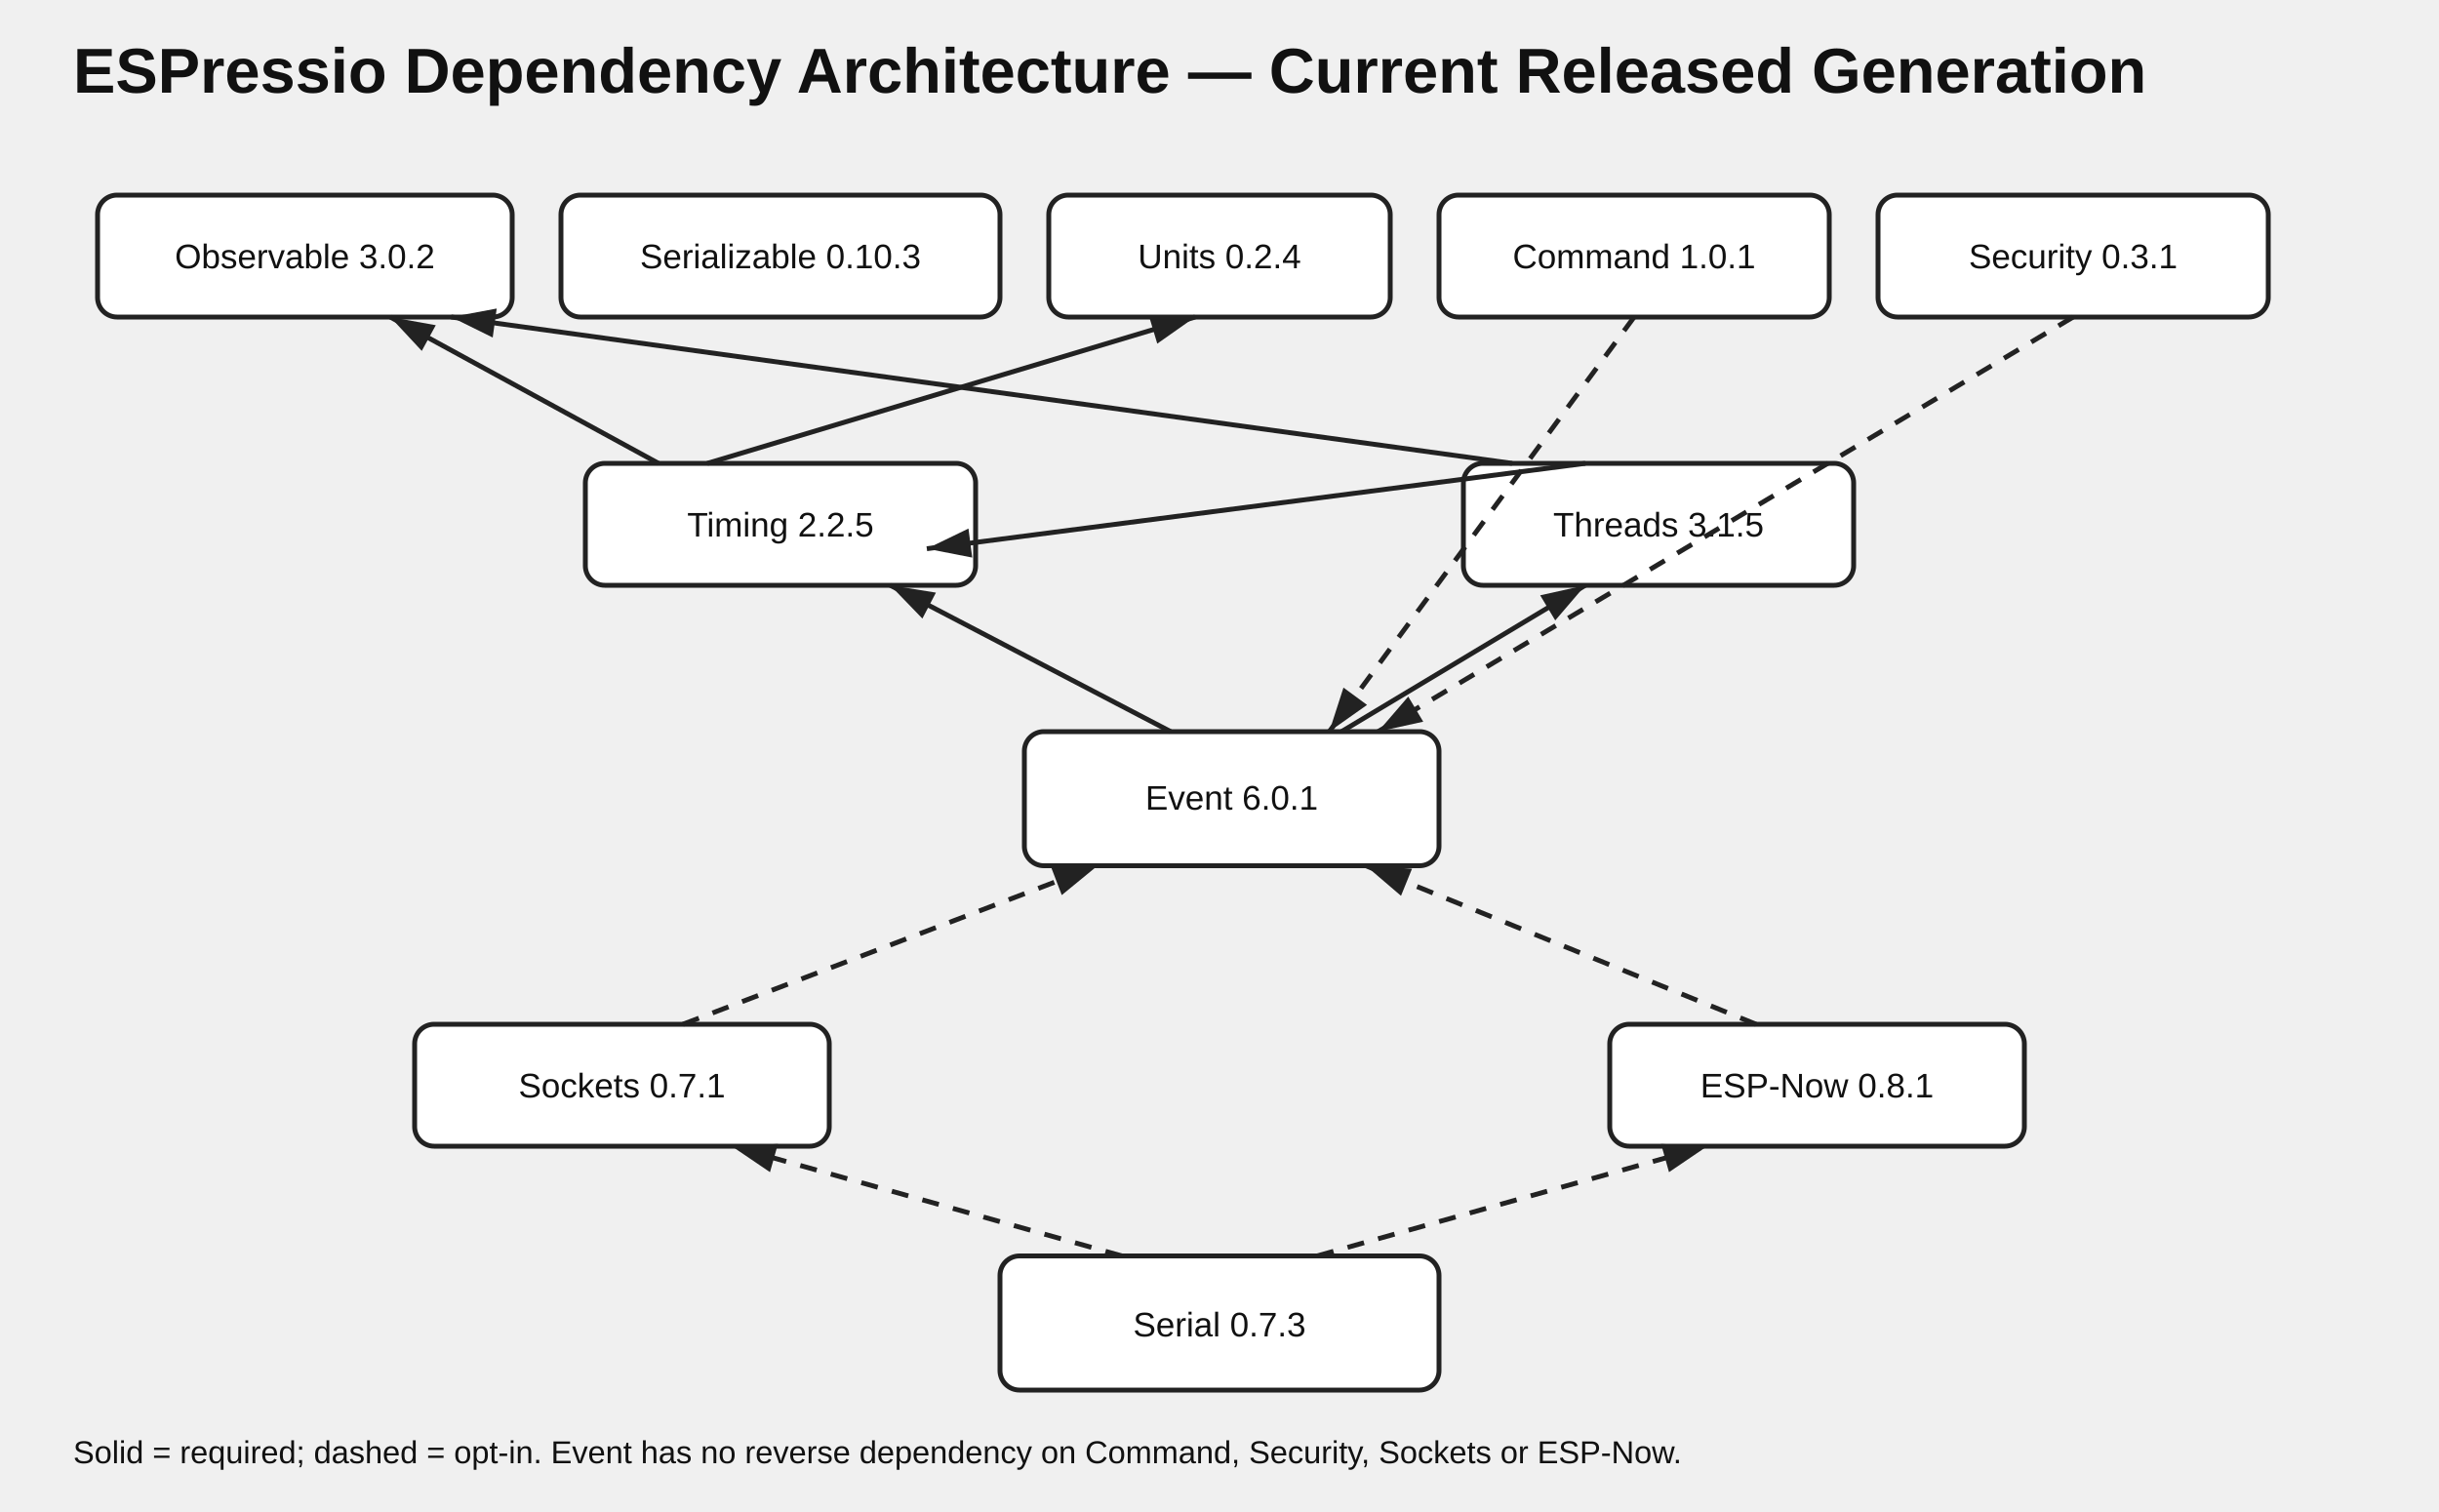
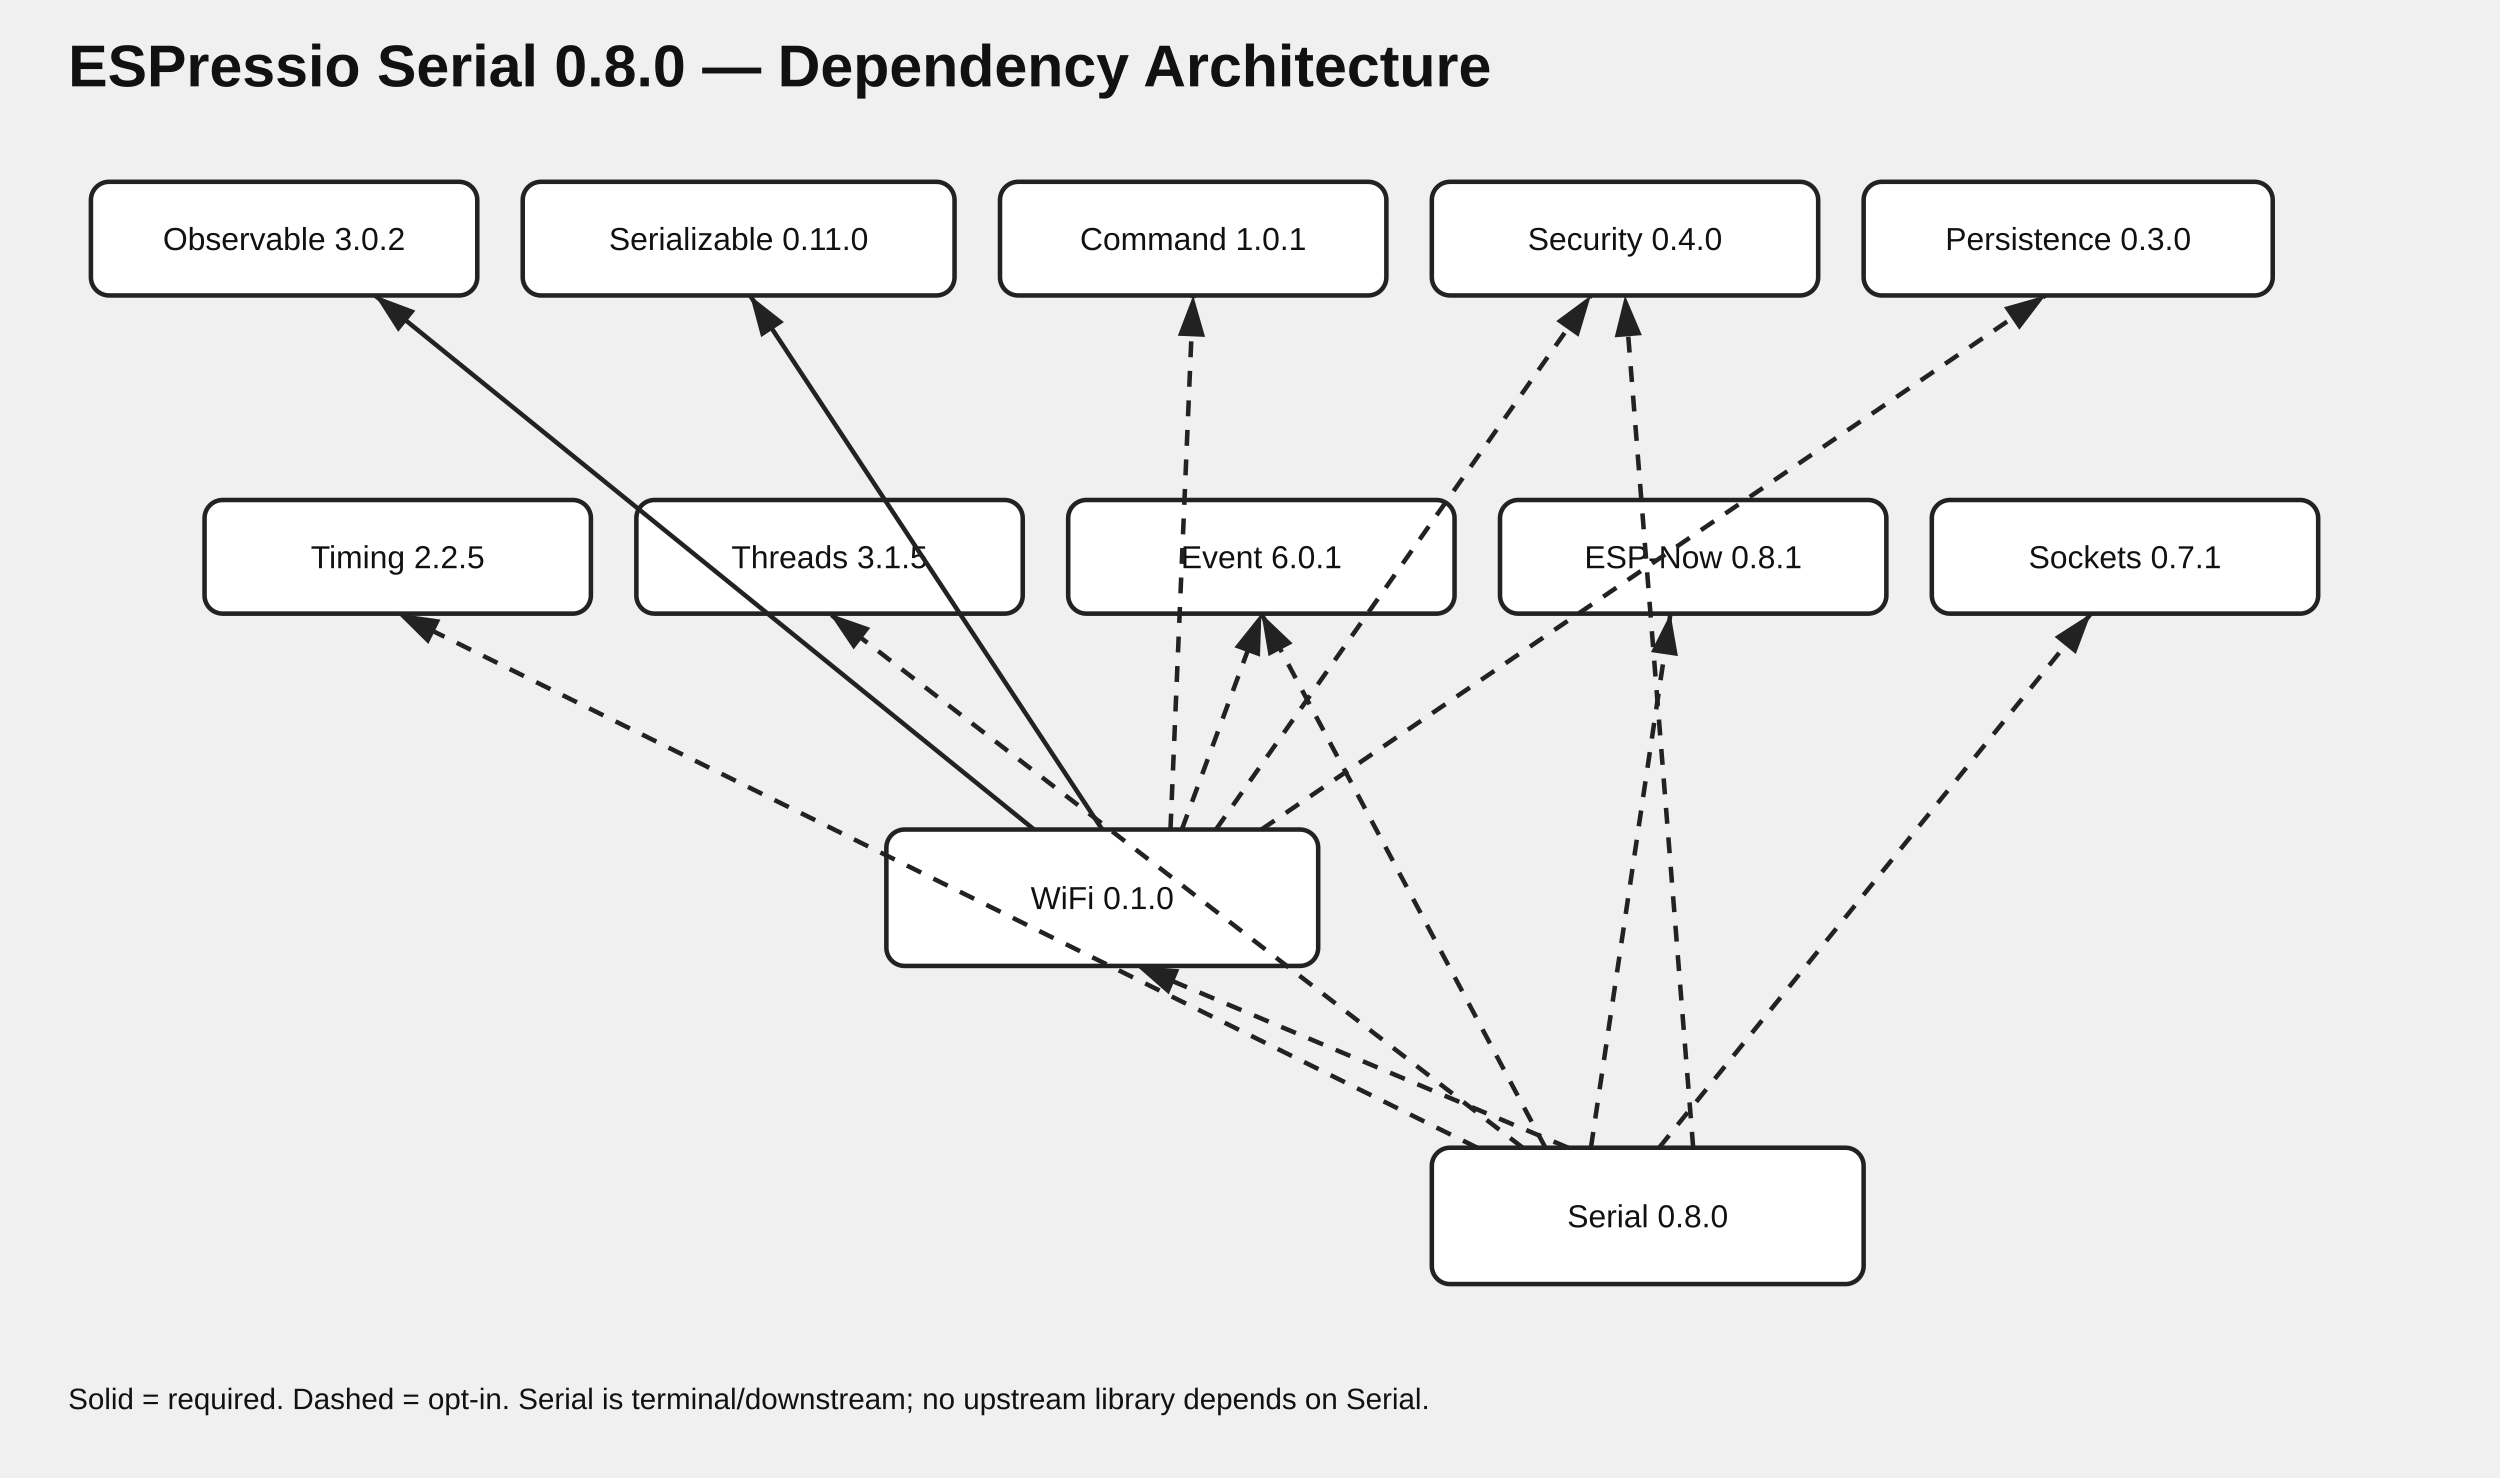
- <svg xmlns="http://www.w3.org/2000/svg" width="1000" height="620" viewBox="0 0 1000 620">
+ <svg xmlns="http://www.w3.org/2000/svg" width="1100" height="650" viewBox="0 0 1100 650">
  <style>text{font-family:Arial,sans-serif;fill:#111}.t{font-size:26px;font-weight:700}.n{fill:#fff;stroke:#222;stroke-width:2}.l{font-size:14px;text-anchor:middle}.e{stroke:#222;stroke-width:2;fill:none;marker-end:url(#a)}.o{stroke-dasharray:7 6}.note{font-size:13px}</style>
  <defs>
    <marker id="a" markerWidth="10" markerHeight="10" refX="9" refY="3" orient="auto">
      <path d="M0,0 L0,6 L9,3 z" fill="#222" />
    </marker>
  </defs>
-   <text class="t" x="30" y="38">ESPressio Dependency Architecture — Current Released Generation</text>
+   <text class="t" x="30" y="38">ESPressio Serial 0.8.0 — Dependency Architecture</text>
  <rect class="n" x="40" y="80" width="170" height="50" rx="8" />
  <text class="l" x="125" y="110">Observable 3.0.2</text>
-   <rect class="n" x="230" y="80" width="180" height="50" rx="8" />
-   <text class="l" x="320" y="110">Serializable 0.10.3</text>
-   <rect class="n" x="430" y="80" width="140" height="50" rx="8" />
-   <text class="l" x="500" y="110">Units 0.2.4</text>
-   <rect class="n" x="590" y="80" width="160" height="50" rx="8" />
-   <text class="l" x="670" y="110">Command 1.0.1</text>
-   <rect class="n" x="770" y="80" width="160" height="50" rx="8" />
-   <text class="l" x="850" y="110">Security 0.3.1</text>
-   <rect class="n" x="240" y="190" width="160" height="50" rx="8" />
-   <text class="l" x="320" y="220">Timing 2.2.5</text>
-   <rect class="n" x="600" y="190" width="160" height="50" rx="8" />
-   <text class="l" x="680" y="220">Threads 3.1.5</text>
-   <rect class="n" x="420" y="300" width="170" height="55" rx="8" />
-   <text class="l" x="505" y="332">Event 6.0.1</text>
-   <rect class="n" x="170" y="420" width="170" height="50" rx="8" />
-   <text class="l" x="255" y="450">Sockets 0.7.1</text>
-   <rect class="n" x="660" y="420" width="170" height="50" rx="8" />
-   <text class="l" x="745" y="450">ESP-Now 0.8.1</text>
-   <rect class="n" x="410" y="515" width="180" height="55" rx="8" />
-   <text class="l" x="500" y="548">Serial 0.7.3</text>
-   <path class="e" d="M290 190 L490 130" />
-   <path class="e" d="M270 190 L160 130" />
-   <path class="e" d="M650 190 L380 225" />
-   <path class="e" d="M620 190 L185 130" />
-   <path class="e" d="M480 300 L365 240" />
-   <path class="e" d="M550 300 L650 240" />
-   <path class="o e" d="M670 130 L545 300" />
-   <path class="o e" d="M850 130 L565 300" />
-   <path class="o e" d="M280 420 L450 355" />
-   <path class="o e" d="M720 420 L560 355" />
-   <path class="o e" d="M460 515 L300 470" />
-   <path class="o e" d="M540 515 L700 470" />
-   <text class="note" x="30" y="600">Solid = required; dashed = opt-in. Event has no reverse dependency on Command, Security, Sockets or ESP-Now.</text>
+   <rect class="n" x="230" y="80" width="190" height="50" rx="8" />
+   <text class="l" x="325" y="110">Serializable 0.11.0</text>
+   <rect class="n" x="440" y="80" width="170" height="50" rx="8" />
+   <text class="l" x="525" y="110">Command 1.0.1</text>
+   <rect class="n" x="630" y="80" width="170" height="50" rx="8" />
+   <text class="l" x="715" y="110">Security 0.4.0</text>
+   <rect class="n" x="820" y="80" width="180" height="50" rx="8" />
+   <text class="l" x="910" y="110">Persistence 0.3.0</text>
+   <rect class="n" x="90" y="220" width="170" height="50" rx="8" />
+   <text class="l" x="175" y="250">Timing 2.2.5</text>
+   <rect class="n" x="280" y="220" width="170" height="50" rx="8" />
+   <text class="l" x="365" y="250">Threads 3.1.5</text>
+   <rect class="n" x="470" y="220" width="170" height="50" rx="8" />
+   <text class="l" x="555" y="250">Event 6.0.1</text>
+   <rect class="n" x="660" y="220" width="170" height="50" rx="8" />
+   <text class="l" x="745" y="250">ESP-Now 0.8.1</text>
+   <rect class="n" x="850" y="220" width="170" height="50" rx="8" />
+   <text class="l" x="935" y="250">Sockets 0.7.1</text>
+   <rect class="n" x="390" y="365" width="190" height="60" rx="8" />
+   <text class="l" x="485" y="400">WiFi 0.1.0</text>
+   <rect class="n" x="630" y="505" width="190" height="60" rx="8" />
+   <text class="l" x="725" y="540">Serial 0.8.0</text>
+   <path class="e" d="M455 365 L165 130" />
+   <path class="e" d="M485 365 L330 130" />
+   <path class="o e" d="M515 365 L525 130" />
+   <path class="o e" d="M535 365 L700 130" />
+   <path class="o e" d="M555 365 L900 130" />
+   <path class="o e" d="M520 365 L555 270" />
+   <path class="o e" d="M690 505 L500 425" />
+   <path class="o e" d="M680 505 L555 270" />
+   <path class="o e" d="M700 505 L735 270" />
+   <path class="o e" d="M730 505 L920 270" />
+   <path class="o e" d="M745 505 L715 130" />
+   <path class="o e" d="M670 505 L365 270" />
+   <path class="o e" d="M650 505 L175 270" />
+   <text class="note" x="30" y="620">Solid = required. Dashed = opt-in. Serial is terminal/downstream; no upstream library depends on Serial.</text>
</svg>
